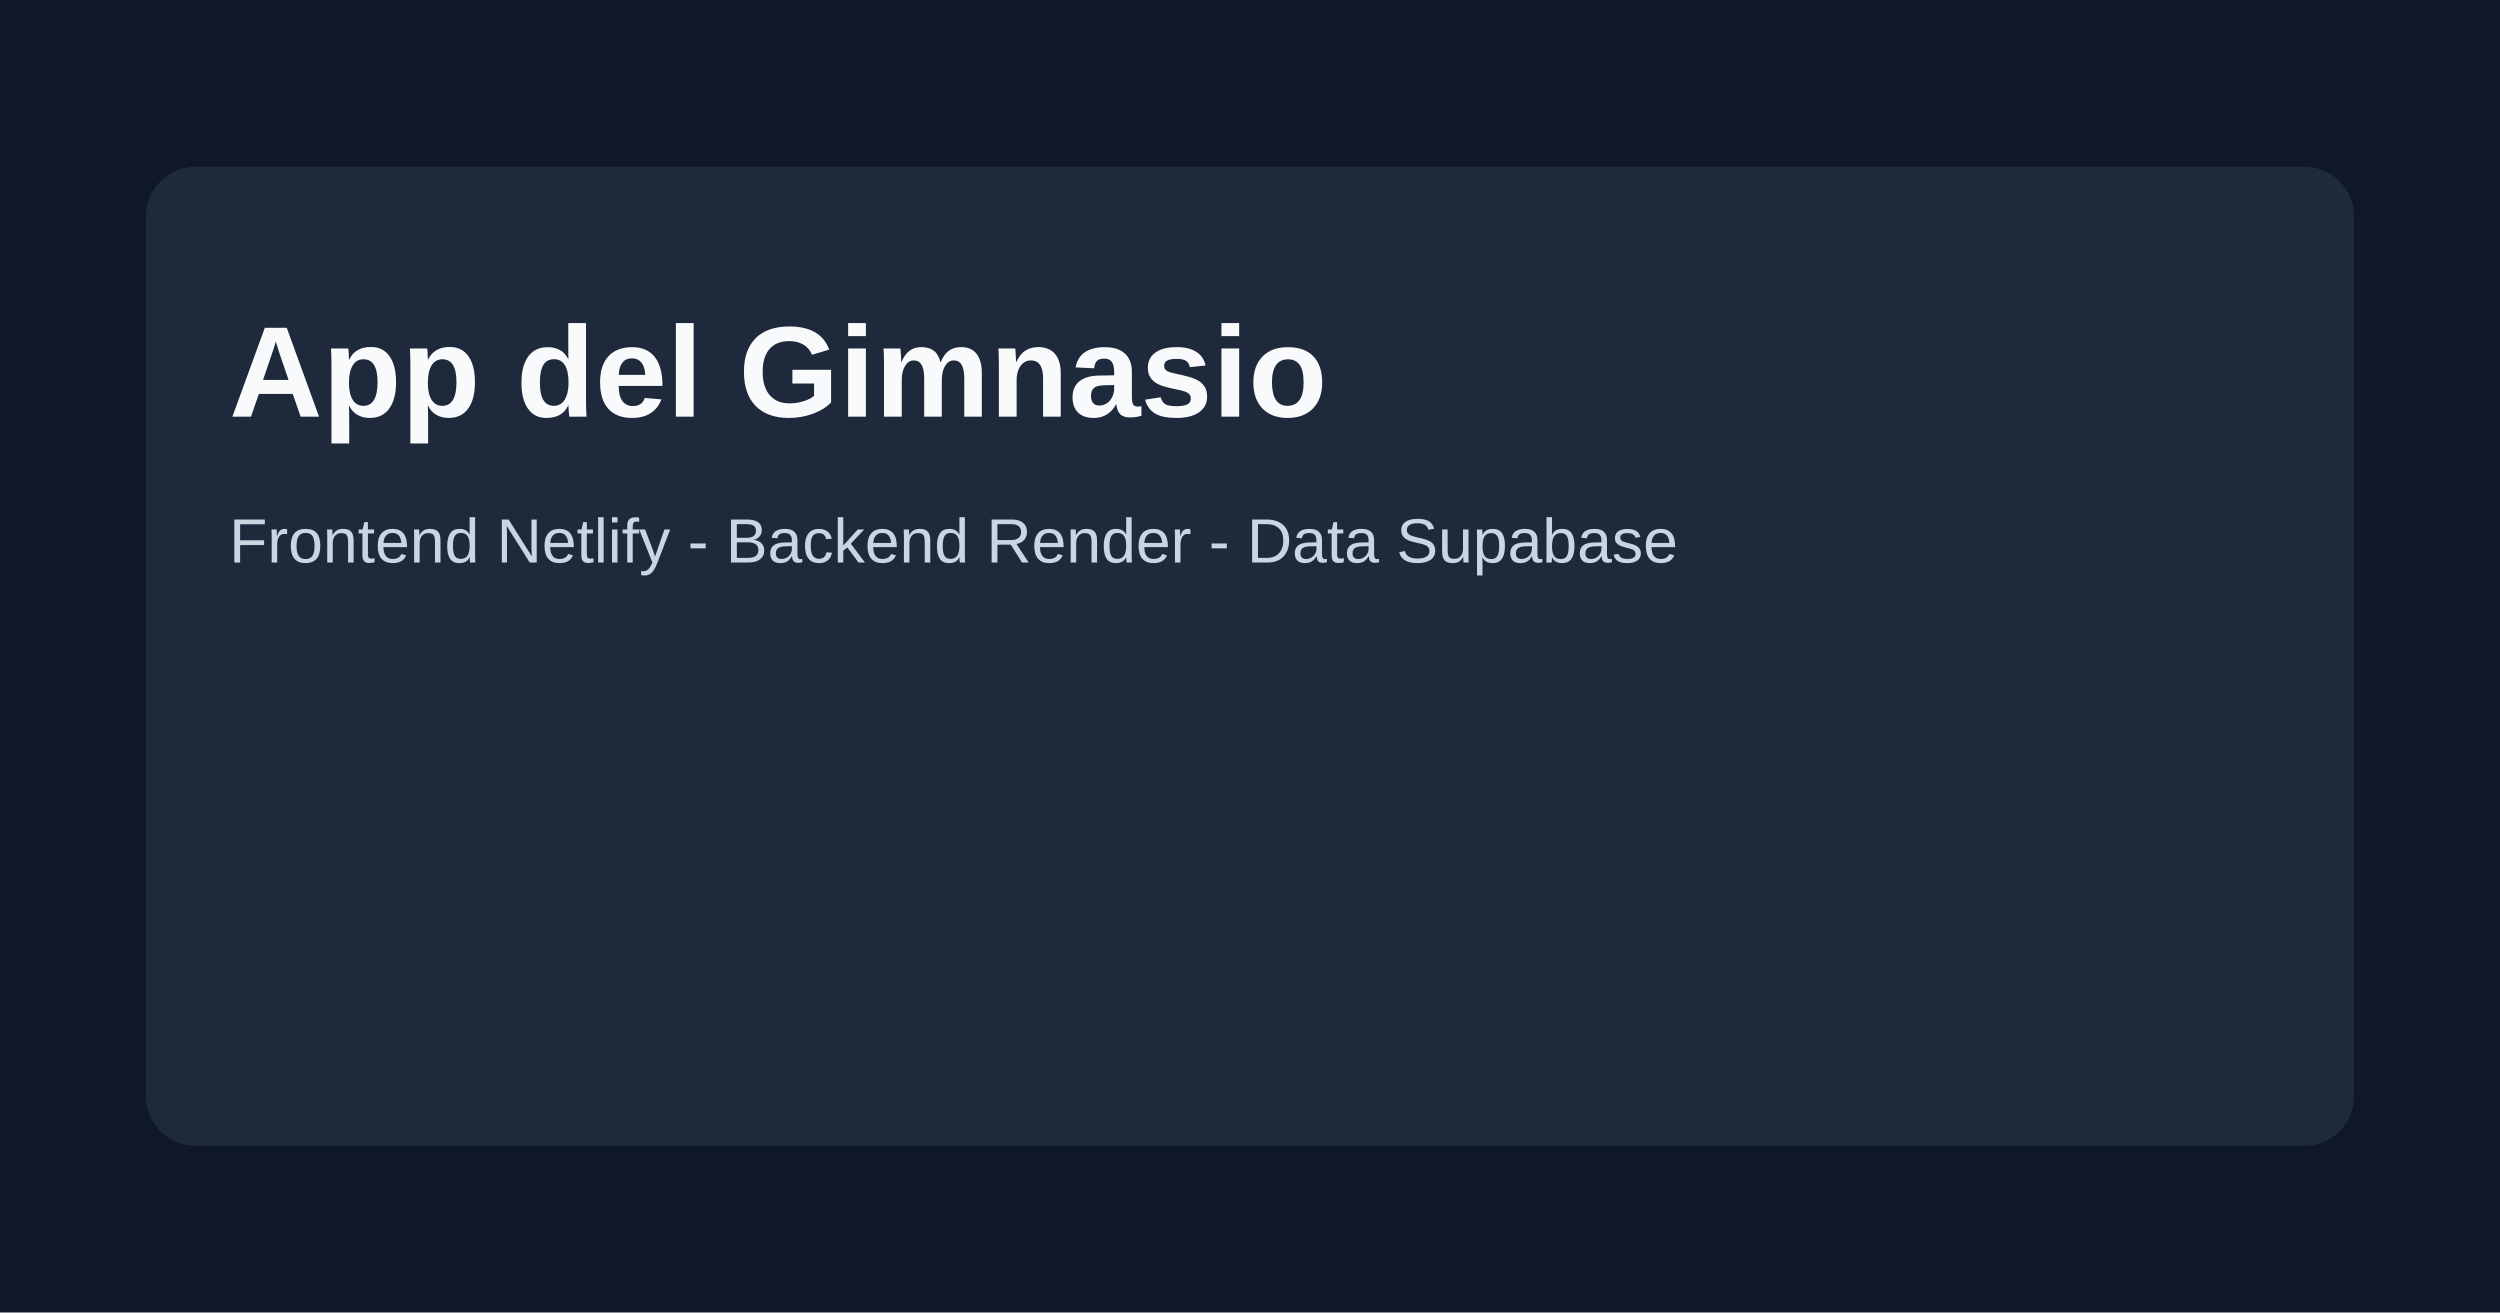
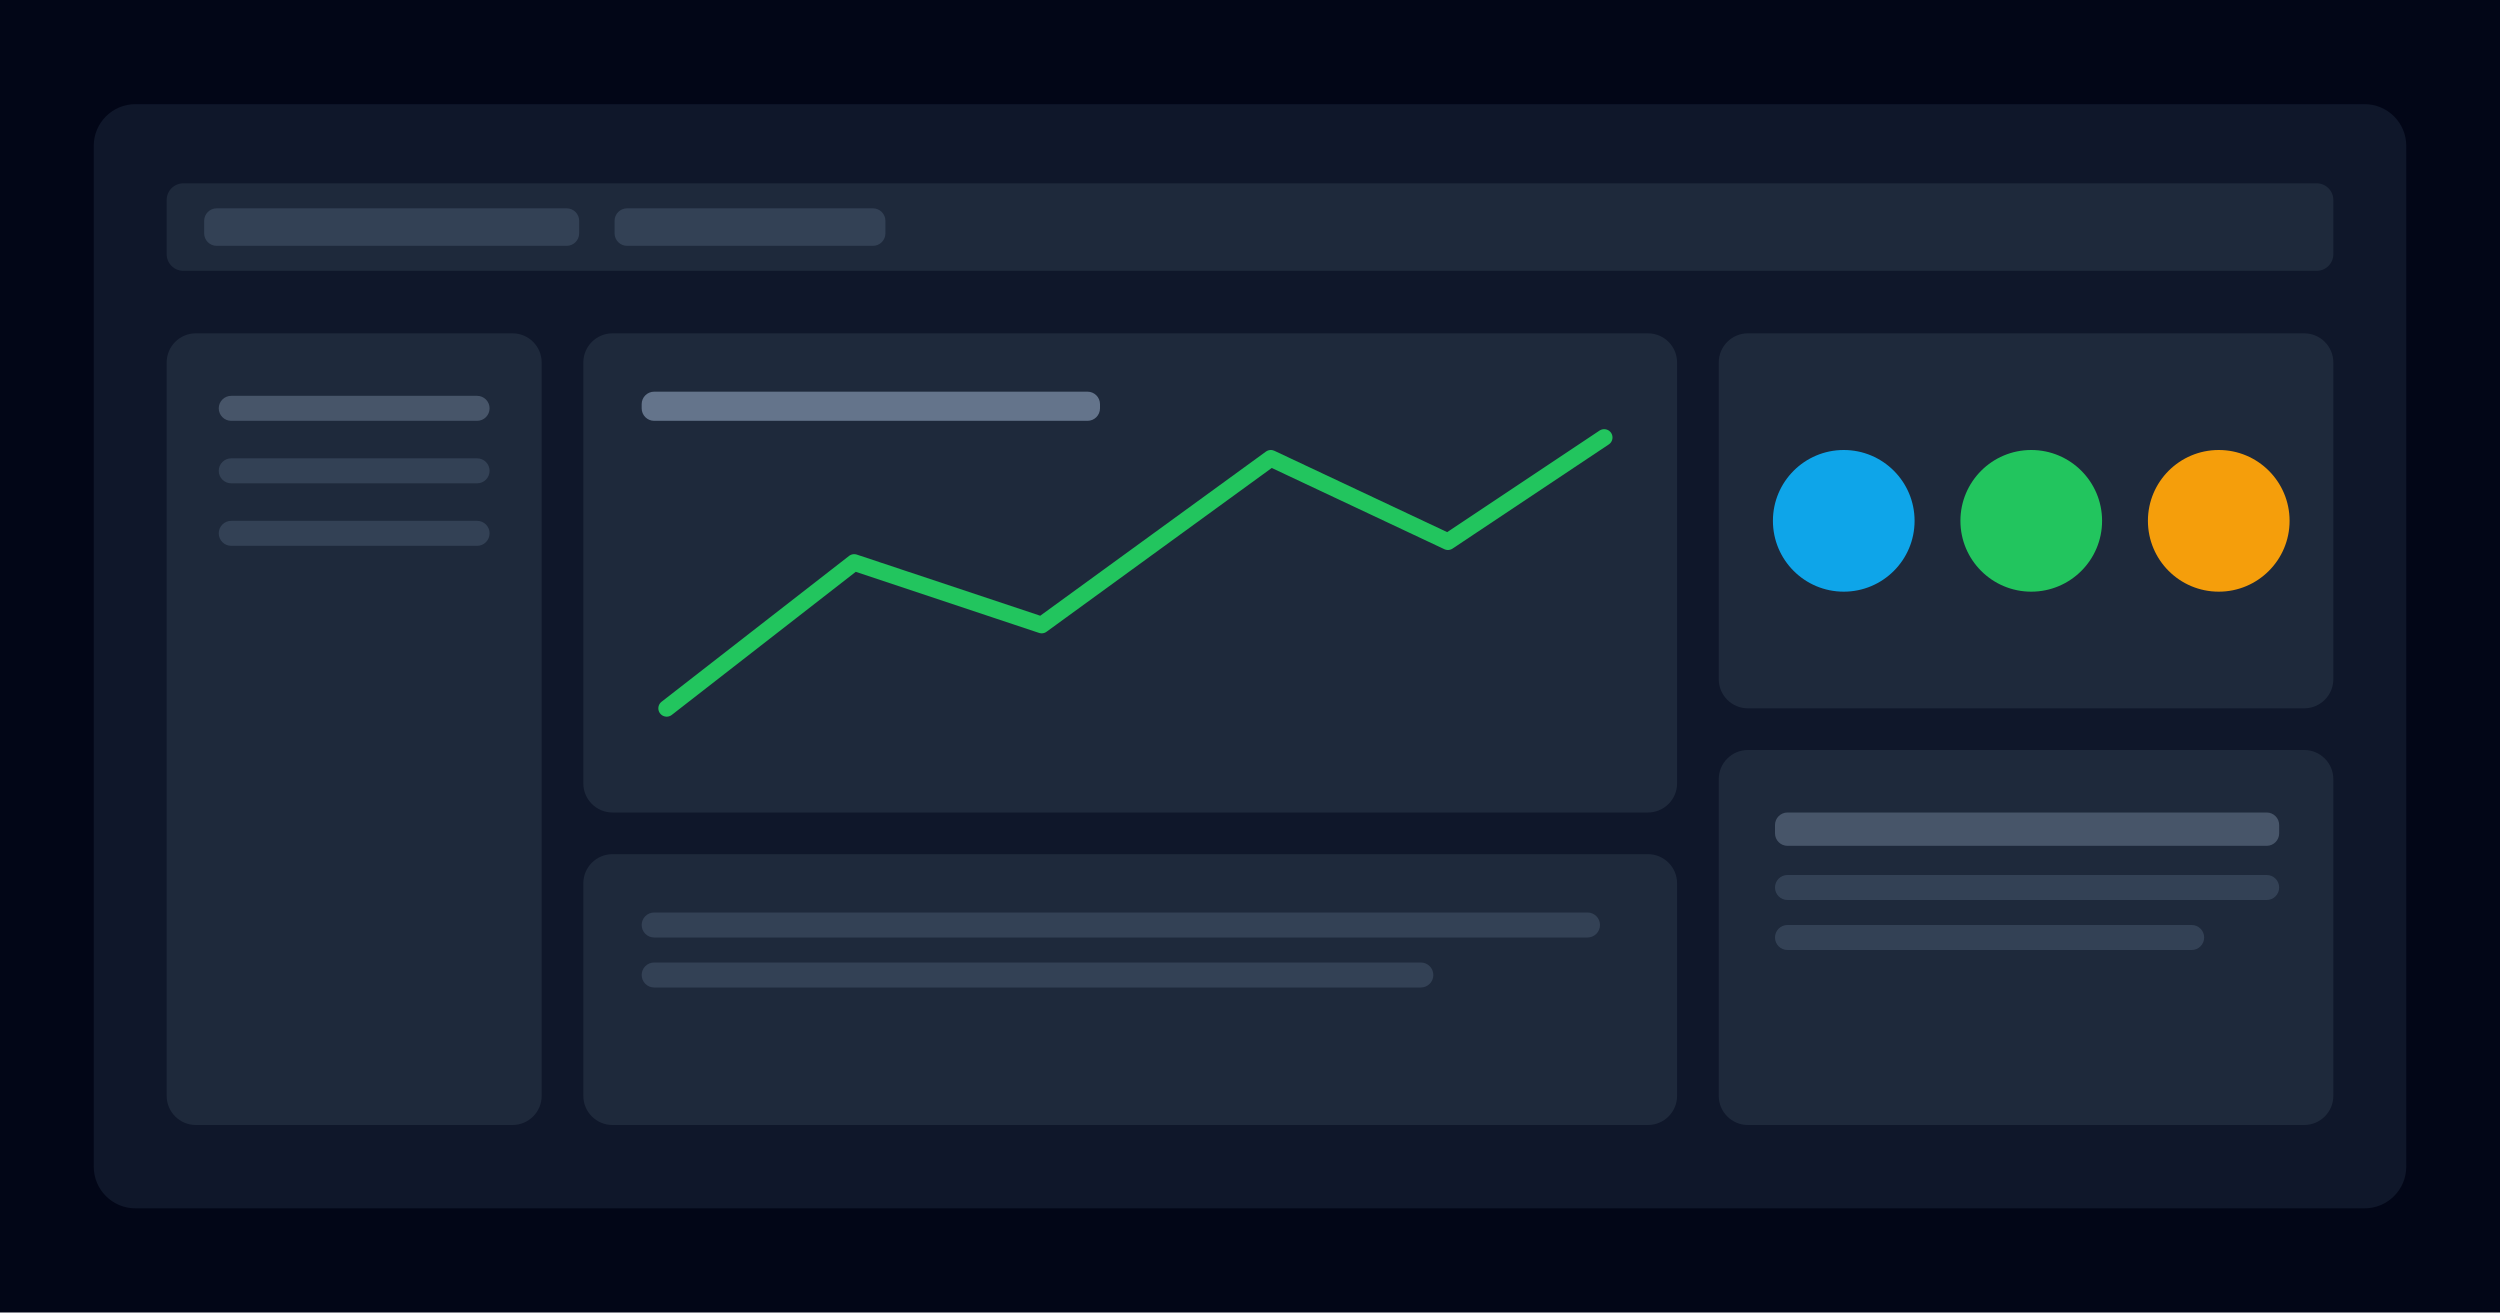
- <svg xmlns="http://www.w3.org/2000/svg" viewBox="0 0 1200 630" role="img" aria-label="App Gimnasio">
-   <rect width="1200" height="630" fill="#0f172a" />
-   <rect x="70" y="80" width="1060" height="470" rx="24" fill="#1e293b" />
-   <text x="110" y="200" fill="#f8fafc" font-size="62" font-family="Arial, sans-serif" font-weight="700">
-     App del Gimnasio
-   </text>
-   <text x="110" y="270" fill="#cbd5e1" font-size="30" font-family="Arial, sans-serif">
-     Frontend Netlify - Backend Render - Data Supabase
-   </text>
+ <svg xmlns="http://www.w3.org/2000/svg" viewBox="0 0 1200 630" role="img" aria-label="Vista previa OC-CALISTHENICS">
+   <rect width="1200" height="630" fill="#020617" />
+   <rect x="45" y="50" width="1110" height="530" rx="20" fill="#0f172a" />
+   <rect x="80" y="88" width="1040" height="42" rx="8" fill="#1e293b" />
+   <rect x="98" y="100" width="180" height="18" rx="6" fill="#334155" />
+   <rect x="295" y="100" width="130" height="18" rx="6" fill="#334155" />
+   <rect x="80" y="160" width="180" height="380" rx="14" fill="#1e293b" />
+   <rect x="105" y="190" width="130" height="12" rx="6" fill="#475569" />
+   <rect x="105" y="220" width="130" height="12" rx="6" fill="#334155" />
+   <rect x="105" y="250" width="130" height="12" rx="6" fill="#334155" />
+   <rect x="280" y="160" width="525" height="230" rx="14" fill="#1e293b" />
+   <polyline points="320,340 410,270 500,300 610,220 695,260 770,210" fill="none" stroke="#22c55e" stroke-width="8" stroke-linecap="round" stroke-linejoin="round" />
+   <rect x="308" y="188" width="220" height="14" rx="6" fill="#64748b" />
+   <rect x="280" y="410" width="525" height="130" rx="14" fill="#1e293b" />
+   <rect x="308" y="438" width="460" height="12" rx="6" fill="#334155" />
+   <rect x="308" y="462" width="380" height="12" rx="6" fill="#334155" />
+   <rect x="825" y="160" width="295" height="180" rx="14" fill="#1e293b" />
+   <circle cx="885" cy="250" r="34" fill="#0ea5e9" />
+   <circle cx="975" cy="250" r="34" fill="#22c55e" />
+   <circle cx="1065" cy="250" r="34" fill="#f59e0b" />
+   <rect x="825" y="360" width="295" height="180" rx="14" fill="#1e293b" />
+   <rect x="852" y="390" width="242" height="16" rx="6" fill="#475569" />
+   <rect x="852" y="420" width="242" height="12" rx="6" fill="#334155" />
+   <rect x="852" y="444" width="206" height="12" rx="6" fill="#334155" />
</svg>
